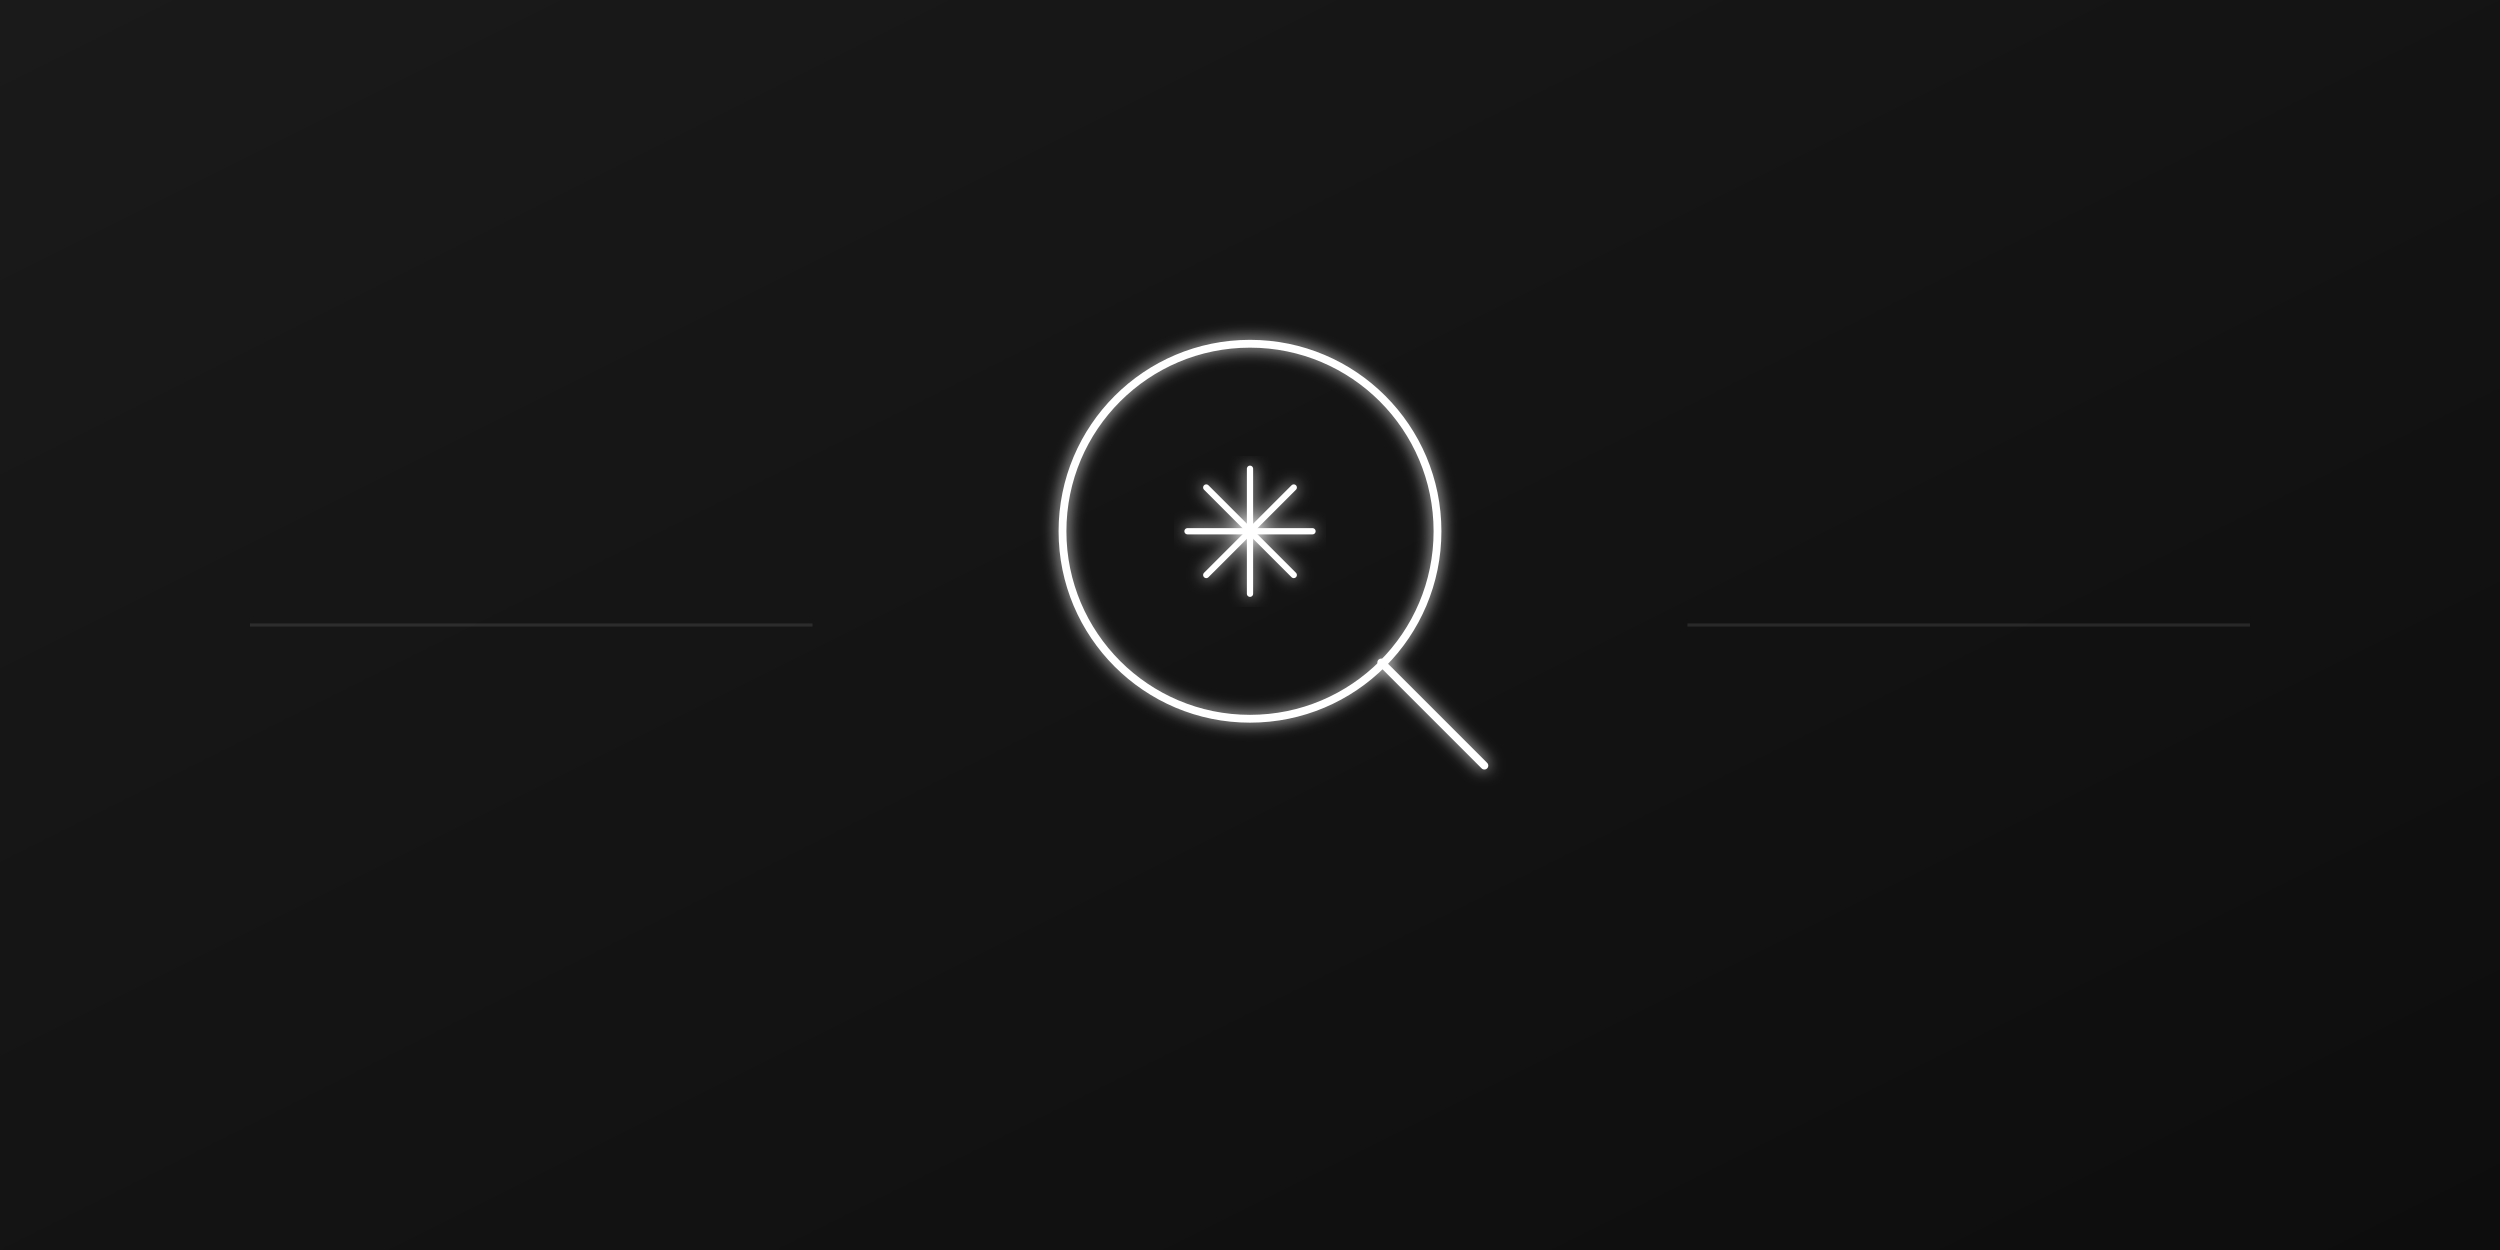
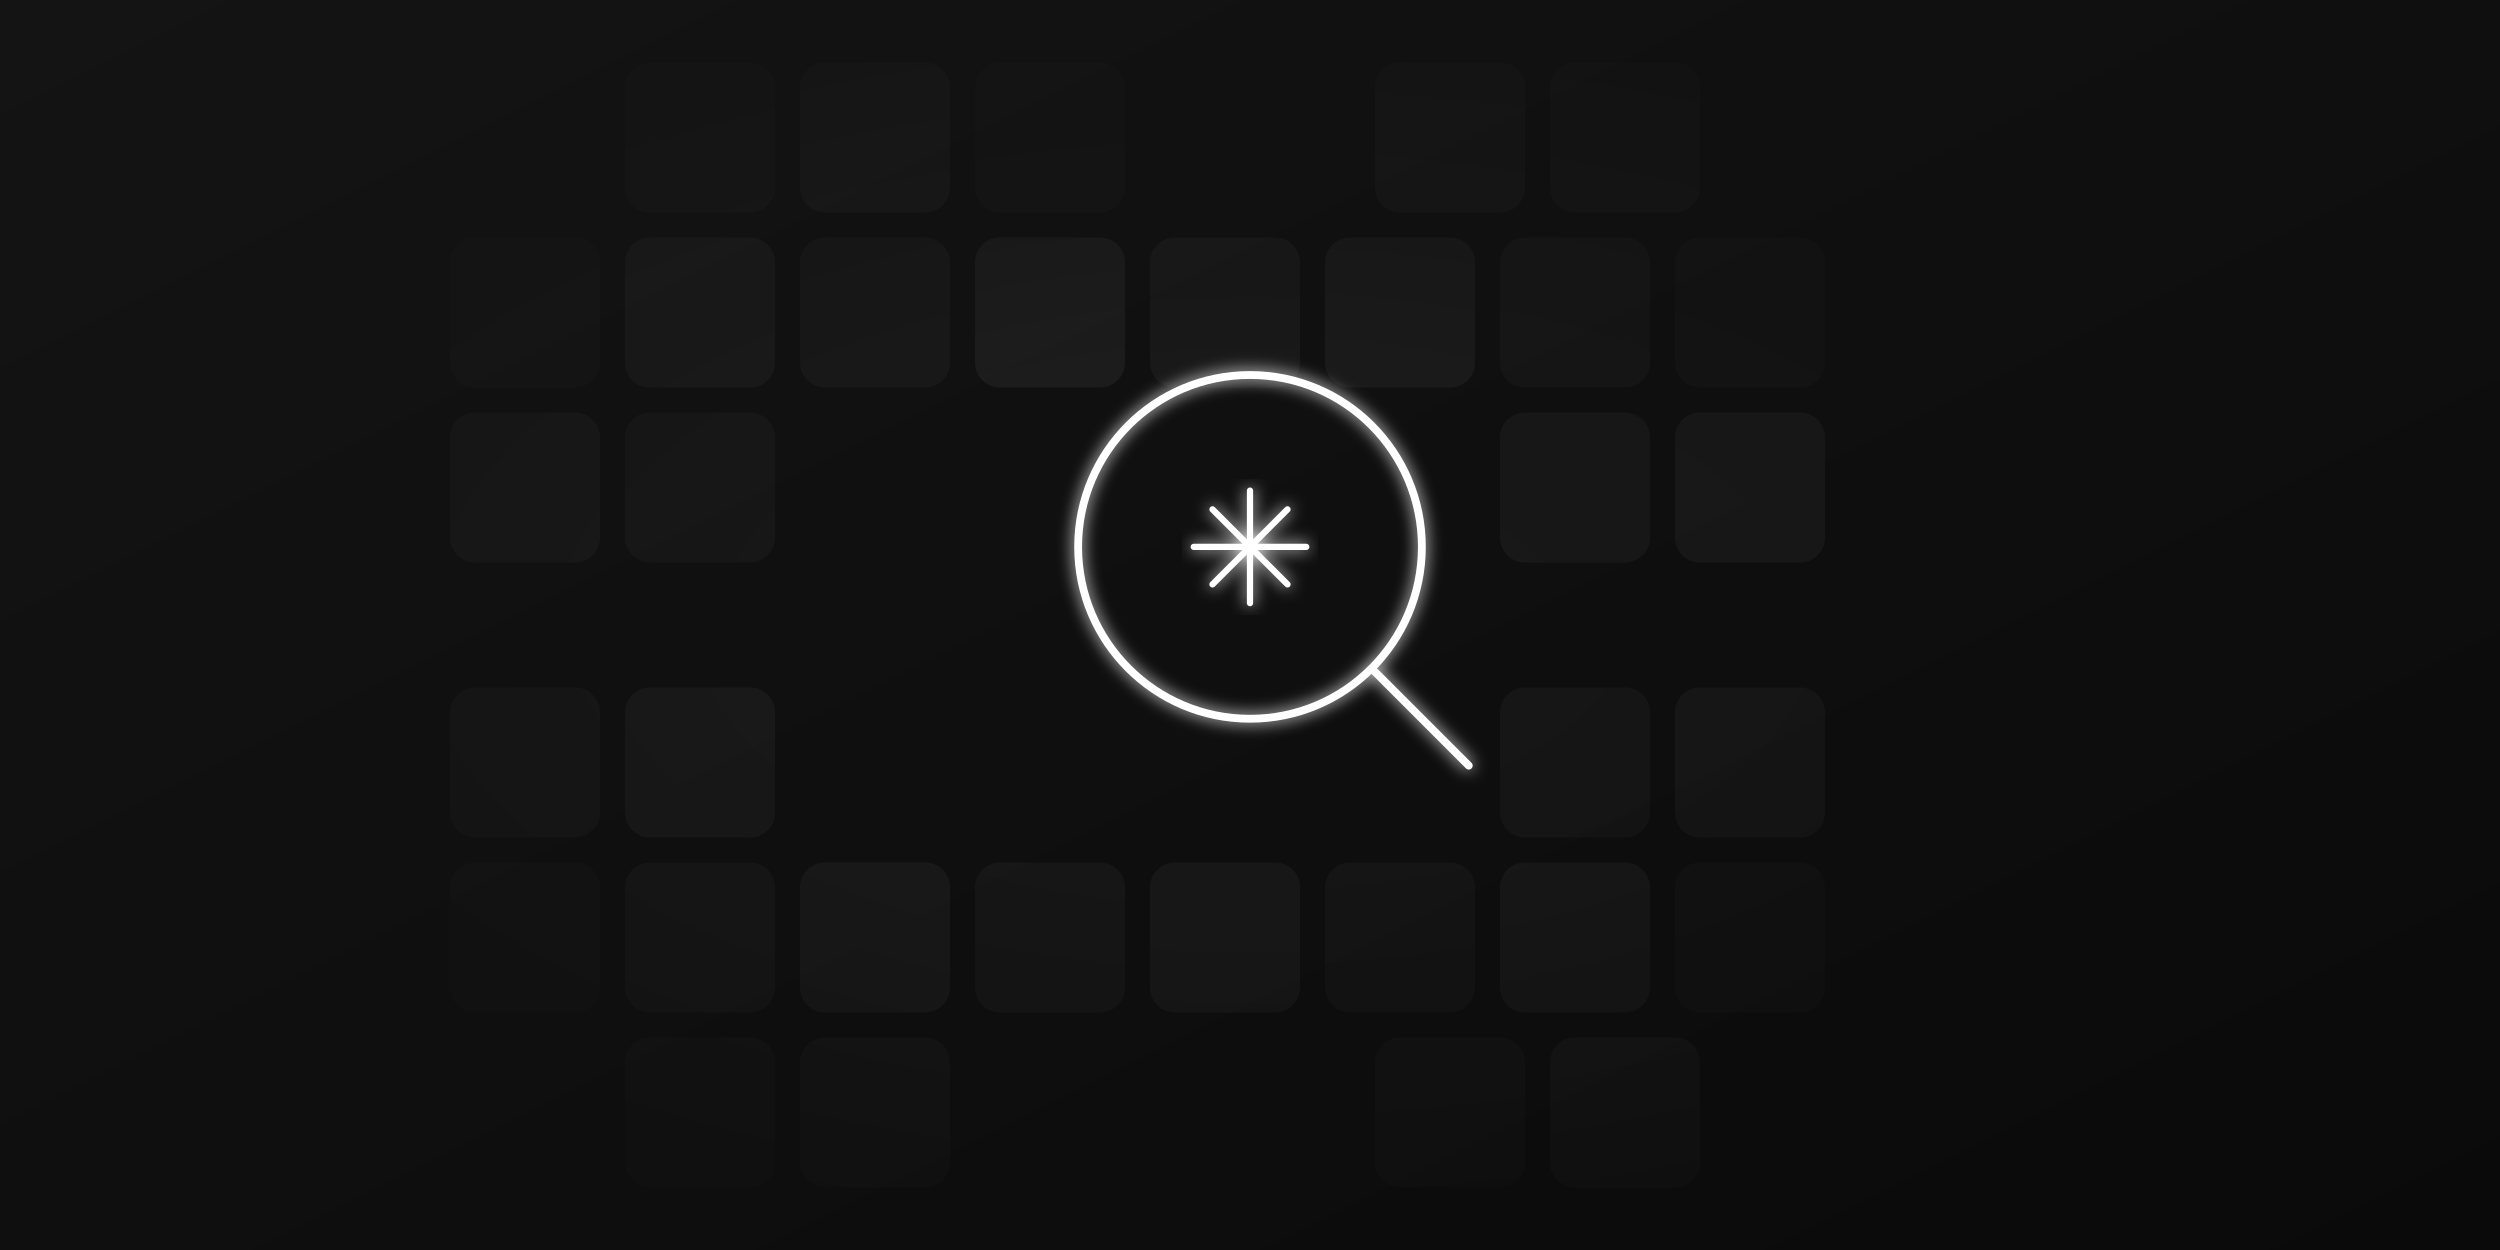
<svg xmlns="http://www.w3.org/2000/svg" viewBox="0 0 800 400">
  <defs>
    <linearGradient id="bgGrad" x1="0%" y1="0%" x2="100%" y2="100%">
-       <stop offset="0%" style="stop-color:#1a1a1a" />
-       <stop offset="100%" style="stop-color:#0d0d0d" />
+       <stop offset="0%" style="stop-color:#141414" />
+       <stop offset="100%" style="stop-color:#0a0a0a" />
    </linearGradient>
    <filter id="glow">
      <feGaussianBlur stdDeviation="2.5" result="coloredBlur" />
      <feMerge>
        <feMergeNode in="coloredBlur" />
        <feMergeNode in="SourceGraphic" />
      </feMerge>
    </filter>
+     <radialGradient id="moduleFade" cx="50%" cy="50%" r="60%">
+       <stop offset="0%" stop-color="white" />
+       <stop offset="100%" stop-color="white" stop-opacity="0" />
+     </radialGradient>
+     <mask id="fadeMask">
+       <rect width="800" height="400" fill="url(#moduleFade)" />
+     </mask>
  </defs>
  <rect width="800" height="400" fill="url(#bgGrad)" />
+   <g mask="url(#fadeMask)">
+     <rect x="200" y="20" width="48" height="48" rx="8" fill="white" opacity="0.04" />
+     <rect x="256" y="20" width="48" height="48" rx="8" fill="white" opacity="0.06" />
+     <rect x="312" y="20" width="48" height="48" rx="8" fill="white" opacity="0.03" />
+     <rect x="440" y="20" width="48" height="48" rx="8" fill="white" opacity="0.05" />
+     <rect x="496" y="20" width="48" height="48" rx="8" fill="white" opacity="0.04" />
+     <rect x="144" y="76" width="48" height="48" rx="8" fill="white" opacity="0.03" />
+     <rect x="200" y="76" width="48" height="48" rx="8" fill="white" opacity="0.07" />
+     <rect x="256" y="76" width="48" height="48" rx="8" fill="white" opacity="0.05" />
+     <rect x="312" y="76" width="48" height="48" rx="8" fill="white" opacity="0.08" />
+     <rect x="368" y="76" width="48" height="48" rx="8" fill="white" opacity="0.06" />
+     <rect x="424" y="76" width="48" height="48" rx="8" fill="white" opacity="0.07" />
+     <rect x="480" y="76" width="48" height="48" rx="8" fill="white" opacity="0.04" />
+     <rect x="536" y="76" width="48" height="48" rx="8" fill="white" opacity="0.03" />
+     <rect x="144" y="132" width="48" height="48" rx="8" fill="white" opacity="0.05" />
+     <rect x="200" y="132" width="48" height="48" rx="8" fill="white" opacity="0.04" />
+     <rect x="480" y="132" width="48" height="48" rx="8" fill="white" opacity="0.05" />
+     <rect x="536" y="132" width="48" height="48" rx="8" fill="white" opacity="0.06" />
+     <rect x="144" y="220" width="48" height="48" rx="8" fill="white" opacity="0.04" />
+     <rect x="200" y="220" width="48" height="48" rx="8" fill="white" opacity="0.06" />
+     <rect x="480" y="220" width="48" height="48" rx="8" fill="white" opacity="0.04" />
+     <rect x="536" y="220" width="48" height="48" rx="8" fill="white" opacity="0.05" />
+     <rect x="144" y="276" width="48" height="48" rx="8" fill="white" opacity="0.03" />
+     <rect x="200" y="276" width="48" height="48" rx="8" fill="white" opacity="0.05" />
+     <rect x="256" y="276" width="48" height="48" rx="8" fill="white" opacity="0.07" />
+     <rect x="312" y="276" width="48" height="48" rx="8" fill="white" opacity="0.05" />
+     <rect x="368" y="276" width="48" height="48" rx="8" fill="white" opacity="0.06" />
+     <rect x="424" y="276" width="48" height="48" rx="8" fill="white" opacity="0.04" />
+     <rect x="480" y="276" width="48" height="48" rx="8" fill="white" opacity="0.06" />
+     <rect x="536" y="276" width="48" height="48" rx="8" fill="white" opacity="0.03" />
+     <rect x="200" y="332" width="48" height="48" rx="8" fill="white" opacity="0.04" />
+     <rect x="256" y="332" width="48" height="48" rx="8" fill="white" opacity="0.05" />
+     <rect x="440" y="332" width="48" height="48" rx="8" fill="white" opacity="0.04" />
+     <rect x="496" y="332" width="48" height="48" rx="8" fill="white" opacity="0.06" />
+   </g>
  <g filter="url(#glow)" stroke="#ffffff" stroke-width="2.5" fill="none" stroke-linecap="round" stroke-linejoin="round" transform="translate(400, 190)">
-     <circle cx="0" cy="-20" r="60" />
-     <line x1="42" y1="22" x2="75" y2="55" />
+     <circle cx="0" cy="-15" r="55" />
+     <line x1="39" y1="24" x2="70" y2="55" />
  </g>
-   <g filter="url(#glow)" stroke="#ffffff" stroke-width="2" fill="none" stroke-linecap="round" transform="translate(400, 170)">
-     <line x1="0" y1="-20" x2="0" y2="20" />
-     <line x1="-20" y1="0" x2="20" y2="0" />
-     <line x1="-14" y1="-14" x2="14" y2="14" />
-     <line x1="14" y1="-14" x2="-14" y2="14" />
-   </g>
-   <g stroke="#ffffff" stroke-width="1" opacity="0.1">
-     <line x1="80" y1="200" x2="260" y2="200" />
-     <line x1="540" y1="200" x2="720" y2="200" />
+   <g filter="url(#glow)" stroke="#ffffff" stroke-width="2" fill="none" stroke-linecap="round" transform="translate(400, 175)">
+     <line x1="0" y1="-18" x2="0" y2="18" />
+     <line x1="-18" y1="0" x2="18" y2="0" />
+     <line x1="-12" y1="-12" x2="12" y2="12" />
+     <line x1="12" y1="-12" x2="-12" y2="12" />
  </g>
</svg>
